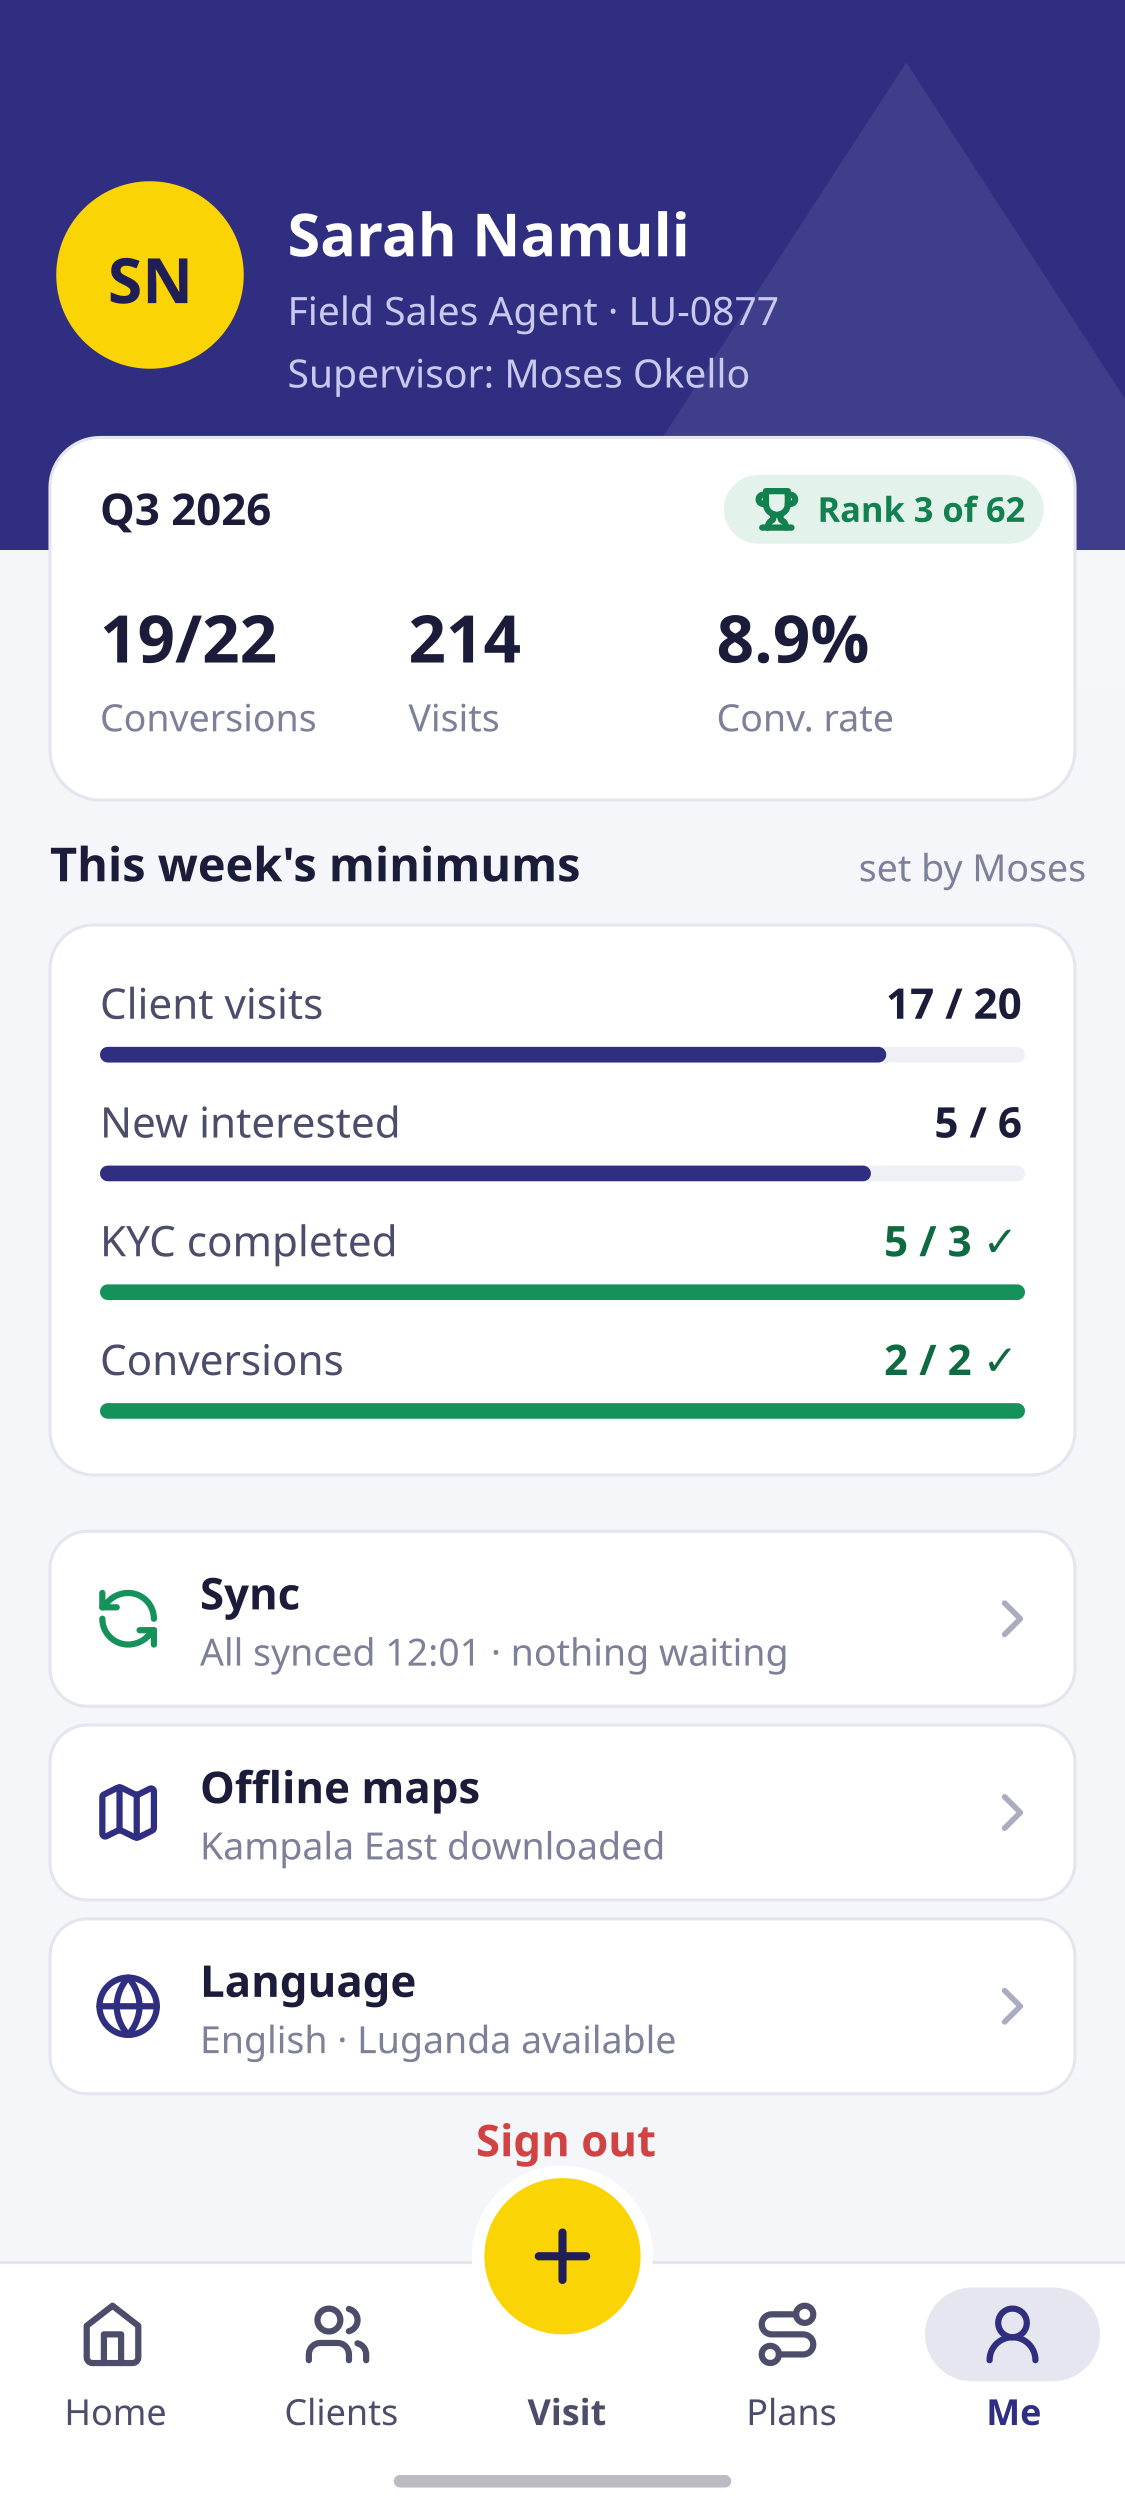
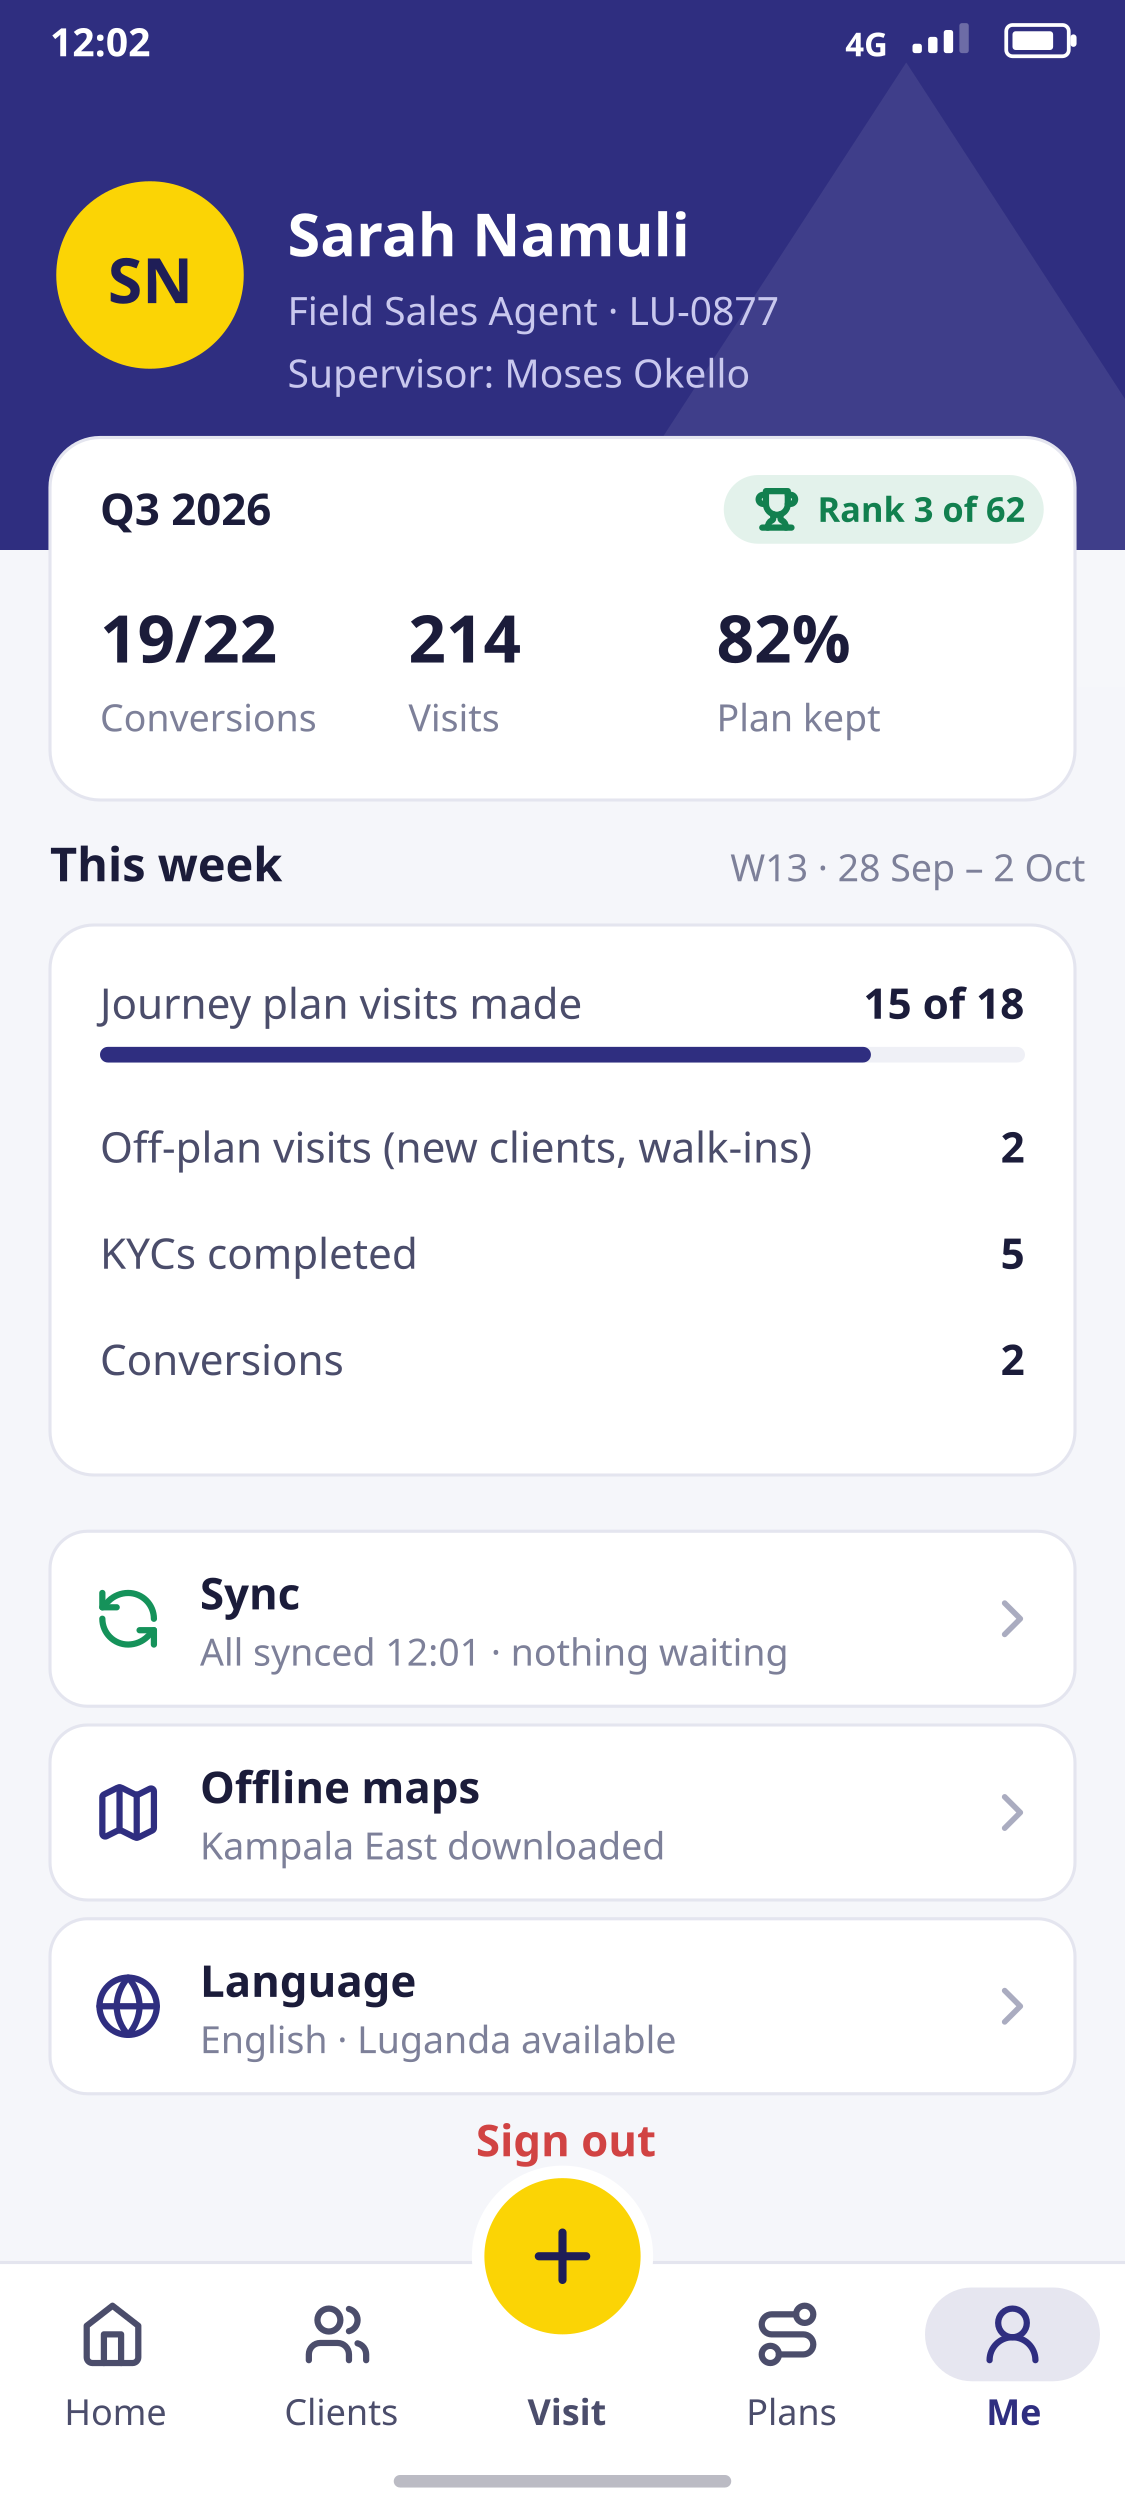
<svg xmlns="http://www.w3.org/2000/svg" width="360" height="800" viewBox="0 0 360 800">
  <rect id="screen-background" x="0.0" y="0.0" width="360.0" height="800.0" fill="#F5F6FA" />
  <g id="status-bar">
    <text id="12-02" x="16.0" y="18.0" font-family="Segoe UI" font-size="12.5" font-weight="600" fill="#FFFFFF">12:02</text>
    <rect id="battery" x="322.0" y="8.0" width="20.0" height="10.0" rx="2" fill="none" stroke="#FFFFFF" stroke-width="1.2" />
    <rect x="324.0" y="10.0" width="13.0" height="6.0" rx="1" fill="#FFFFFF" />
    <rect x="342.5" y="11.0" width="2.0" height="4.0" rx="1" fill="#FFFFFF" />
    <rect id="signal-bar" x="292.0" y="14.0" width="3.0" height="3.0" rx="0.8" fill="#FFFFFF" fill-opacity="1" />
    <rect id="signal-bar-2" x="297.0" y="11.8" width="3.0" height="5.2" rx="0.8" fill="#FFFFFF" fill-opacity="1" />
    <rect id="signal-bar-3" x="302.0" y="9.6" width="3.0" height="7.4" rx="0.8" fill="#FFFFFF" fill-opacity="1" />
    <rect id="signal-bar-4" x="307.0" y="7.4" width="3.0" height="9.6" rx="0.8" fill="#FFFFFF" fill-opacity="0.3" />
    <text id="network" x="270.5" y="18.0" font-family="Segoe UI" font-size="10.5" font-weight="700" fill="#FFFFFF">4G</text>
  </g>
  <g id="header">
    <rect x="0.0" y="0.0" width="360.0" height="176.0" fill="#2F2E80" />
    <g id="facets" opacity="0.08">
      <path d="M290.0 20.0 L420.0 220.0 L160.0 220.0 Z" fill="#FFFFFF" />
    </g>
    <circle cx="48.0" cy="88.0" r="30.0" fill="#FBD405" />
    <text id="SN" x="34.5" y="97.0" font-family="Segoe UI" font-size="20" font-weight="700" fill="#1F1E57">SN</text>
    <text id="Sarah-Namuli" x="92.0" y="82.0" font-family="Segoe UI" font-size="19" font-weight="700" fill="#FFFFFF">Sarah Namuli</text>
    <text id="Field-Sales-Agent-LU-0877" x="92.0" y="104.0" font-family="Segoe UI" font-size="12.5" font-weight="400" fill="#C9C8EE">Field Sales Agent · LU-0877</text>
    <text id="Supervisor-Moses-Okello" x="92.0" y="124.0" font-family="Segoe UI" font-size="12.5" font-weight="400" fill="#C9C8EE">Supervisor: Moses Okello</text>
  </g>
+   <g id="status-bar-2">
+     <text id="12-02-2" x="16.0" y="18.0" font-family="Segoe UI" font-size="12.5" font-weight="600" fill="#FFFFFF">12:02</text>
+     <rect id="battery-2" x="322.0" y="8.0" width="20.0" height="10.0" rx="2" fill="none" stroke="#FFFFFF" stroke-width="1.2" />
+     <rect x="324.0" y="10.0" width="13.0" height="6.0" rx="1" fill="#FFFFFF" />
+     <rect x="342.5" y="11.0" width="2.0" height="4.0" rx="1" fill="#FFFFFF" />
+     <rect id="signal-bar-5" x="292.0" y="14.0" width="3.0" height="3.0" rx="0.8" fill="#FFFFFF" fill-opacity="1" />
+     <rect id="signal-bar-6" x="297.0" y="11.8" width="3.0" height="5.2" rx="0.8" fill="#FFFFFF" fill-opacity="1" />
+     <rect id="signal-bar-7" x="302.0" y="9.6" width="3.0" height="7.4" rx="0.8" fill="#FFFFFF" fill-opacity="1" />
+     <rect id="signal-bar-8" x="307.0" y="7.4" width="3.0" height="9.6" rx="0.8" fill="#FFFFFF" fill-opacity="0.3" />
+     <text id="network-2" x="270.5" y="18.0" font-family="Segoe UI" font-size="10.5" font-weight="700" fill="#FFFFFF">4G</text>
+   </g>
  <g id="quarter">
    <rect x="16.0" y="140.0" width="328.0" height="116.0" rx="16" fill="#FFFFFF" stroke="#E4E5EF" stroke-width="1" />
    <text id="Q3-2026" x="32.0" y="168.0" font-family="Segoe UI" font-size="14" font-weight="700" fill="#1B1C3A">Q3 2026</text>
    <g id="chip-Rank-3-of-62">
      <rect x="231.6" y="152.0" width="102.4" height="22.0" rx="11.0" fill="#E3F2EB" />
      <g id="icon-trophy" transform="translate(241.6 156.0) scale(0.5833)">
        <path d="M6 9H4.5a2.5 2.5 0 0 1 0-5H6" fill="none" stroke="#12804F" stroke-width="3.43" stroke-linecap="round" stroke-linejoin="round" />
        <path d="M18 9h1.5a2.5 2.5 0 0 0 0-5H18" fill="none" stroke="#12804F" stroke-width="3.43" stroke-linecap="round" stroke-linejoin="round" />
        <path d="M4 22h16" fill="none" stroke="#12804F" stroke-width="3.43" stroke-linecap="round" stroke-linejoin="round" />
        <path d="M10 14.66V17c0 .55-.47.98-.97 1.21C7.85 18.75 7 20.24 7 22" fill="none" stroke="#12804F" stroke-width="3.43" stroke-linecap="round" stroke-linejoin="round" />
        <path d="M14 14.66V17c0 .55.47.98.97 1.21C16.15 18.75 17 20.24 17 22" fill="none" stroke="#12804F" stroke-width="3.43" stroke-linecap="round" stroke-linejoin="round" />
        <path d="M18 2H6v7a6 6 0 0 0 12 0V2z" fill="none" stroke="#12804F" stroke-width="3.43" stroke-linecap="round" stroke-linejoin="round" />
      </g>
      <text id="Rank-3-of-62" x="261.6" y="167.0" font-family="Segoe UI" font-size="11" font-weight="600" fill="#12804F">Rank 3 of 62</text>
    </g>
    <text id="19-22" x="32.0" y="212.0" font-family="Segoe UI" font-size="21" font-weight="700" fill="#1B1C3A">19/22</text>
    <text id="Conversions" x="32.0" y="234.0" font-family="Segoe UI" font-size="12" font-weight="400" fill="#7D8099">Conversions</text>
    <text id="214" x="130.7" y="212.0" font-family="Segoe UI" font-size="21" font-weight="700" fill="#1B1C3A">214</text>
    <text id="Visits" x="130.7" y="234.0" font-family="Segoe UI" font-size="12" font-weight="400" fill="#7D8099">Visits</text>
-     <text id="8-9" x="229.3" y="212.0" font-family="Segoe UI" font-size="21" font-weight="700" fill="#1B1C3A">8.9%</text>
-     <text id="Conv-rate" x="229.3" y="234.0" font-family="Segoe UI" font-size="12" font-weight="400" fill="#7D8099">Conv. rate</text>
+     <text id="82" x="229.3" y="212.0" font-family="Segoe UI" font-size="21" font-weight="700" fill="#1B1C3A">82%</text>
+     <text id="Plan-kept" x="229.3" y="234.0" font-family="Segoe UI" font-size="12" font-weight="400" fill="#7D8099">Plan kept</text>
  </g>
-   <text id="This-week-s-minimums" x="16.0" y="282.0" font-family="Segoe UI" font-size="15" font-weight="700" fill="#1B1C3A">This week's minimums</text>
-   <text id="set-by-Moses" x="274.8" y="282.0" font-family="Segoe UI" font-size="12" font-weight="400" fill="#7D8099">set by Moses</text>
+   <text id="This-week" x="16.0" y="282.0" font-family="Segoe UI" font-size="15" font-weight="700" fill="#1B1C3A">This week</text>
+   <text id="W13-28-Sep-2-Oct" x="233.7" y="282.0" font-family="Segoe UI" font-size="12" font-weight="400" fill="#7D8099">W13 · 28 Sep – 2 Oct</text>
  <rect x="16.0" y="296.0" width="328.0" height="176.0" rx="14" fill="#FFFFFF" stroke="#E4E5EF" stroke-width="1" />
-   <text id="Client-visits" x="32.0" y="326.0" font-family="Segoe UI" font-size="13.5" font-weight="400" fill="#4B4D6B">Client visits</text>
-   <text id="17-20" x="283.5" y="326.0" font-family="Segoe UI" font-size="13.5" font-weight="700" fill="#1B1C3A">17 / 20</text>
+   <text id="Journey-plan-visits-made" x="32.0" y="326.0" font-family="Segoe UI" font-size="13.5" font-weight="400" fill="#4B4D6B">Journey plan visits made</text>
+   <text id="15-of-18" x="276.3" y="326.0" font-family="Segoe UI" font-size="13.5" font-weight="700" fill="#1B1C3A">15 of 18</text>
  <g id="progress">
    <rect x="32.0" y="335.0" width="296.0" height="5.0" rx="2.5" fill="#EFF0F6" />
-     <rect x="32.0" y="335.0" width="251.6" height="5.0" rx="2.5" fill="#2F2E80" />
+     <rect x="32.0" y="335.0" width="246.7" height="5.0" rx="2.5" fill="#2F2E80" />
  </g>
-   <text id="New-interested" x="32.0" y="364.0" font-family="Segoe UI" font-size="13.5" font-weight="400" fill="#4B4D6B">New interested</text>
-   <text id="5-6" x="299.0" y="364.0" font-family="Segoe UI" font-size="13.5" font-weight="700" fill="#1B1C3A">5 / 6</text>
-   <g id="progress-2">
-     <rect x="32.0" y="373.0" width="296.0" height="5.0" rx="2.5" fill="#EFF0F6" />
-     <rect x="32.0" y="373.0" width="246.7" height="5.0" rx="2.5" fill="#2F2E80" />
-   </g>
-   <text id="KYC-completed" x="32.0" y="402.0" font-family="Segoe UI" font-size="13.5" font-weight="400" fill="#4B4D6B">KYC completed</text>
-   <text id="5-3" x="282.9" y="402.0" font-family="Segoe UI" font-size="13.5" font-weight="700" fill="#0E6B41">5 / 3  ✓</text>
-   <g id="progress-3">
-     <rect x="32.0" y="411.0" width="296.0" height="5.0" rx="2.5" fill="#EFF0F6" />
-     <rect x="32.0" y="411.0" width="296.0" height="5.0" rx="2.5" fill="#15925A" />
-   </g>
+   <text id="Off-plan-visits-new-clients" x="32.0" y="372.0" font-family="Segoe UI" font-size="13.5" font-weight="400" fill="#4B4D6B">Off-plan visits (new clients, walk-ins)</text>
+   <text id="2" x="320.2" y="372.0" font-family="Segoe UI" font-size="13.5" font-weight="700" fill="#1B1C3A">2</text>
+   <text id="KYCs-completed" x="32.0" y="406.0" font-family="Segoe UI" font-size="13.5" font-weight="400" fill="#4B4D6B">KYCs completed</text>
+   <text id="5" x="320.2" y="406.0" font-family="Segoe UI" font-size="13.5" font-weight="700" fill="#1B1C3A">5</text>
  <text id="Conversions-2" x="32.0" y="440.0" font-family="Segoe UI" font-size="13.5" font-weight="400" fill="#4B4D6B">Conversions</text>
-   <text id="2-2" x="282.9" y="440.0" font-family="Segoe UI" font-size="13.5" font-weight="700" fill="#0E6B41">2 / 2  ✓</text>
-   <g id="progress-4">
-     <rect x="32.0" y="449.0" width="296.0" height="5.0" rx="2.5" fill="#EFF0F6" />
-     <rect x="32.0" y="449.0" width="296.0" height="5.0" rx="2.5" fill="#15925A" />
-   </g>
+   <text id="2-2" x="320.2" y="440.0" font-family="Segoe UI" font-size="13.5" font-weight="700" fill="#1B1C3A">2</text>
  <g id="row-Sync">
    <rect x="16.0" y="490.0" width="328.0" height="56.0" rx="12" fill="#FFFFFF" stroke="#E4E5EF" stroke-width="1" />
    <g id="icon-refresh" transform="translate(30.0 507.0) scale(0.9167)">
      <path d="M21 12a9 9 0 0 0-9-9 9.75 9.75 0 0 0-6.74 2.74L3 8" fill="none" stroke="#15925A" stroke-width="2.18" stroke-linecap="round" stroke-linejoin="round" />
      <path d="M3 3v5h5" fill="none" stroke="#15925A" stroke-width="2.18" stroke-linecap="round" stroke-linejoin="round" />
      <path d="M3 12a9 9 0 0 0 9 9 9.75 9.75 0 0 0 6.74-2.74L21 16" fill="none" stroke="#15925A" stroke-width="2.18" stroke-linecap="round" stroke-linejoin="round" />
      <path d="M16 16h5v5" fill="none" stroke="#15925A" stroke-width="2.18" stroke-linecap="round" stroke-linejoin="round" />
    </g>
    <text id="Sync" x="64.0" y="515.0" font-family="Segoe UI" font-size="14" font-weight="600" fill="#1B1C3A">Sync</text>
    <text id="All-synced-12-01-nothing-w" x="64.0" y="533.0" font-family="Segoe UI" font-size="12" font-weight="400" fill="#7D8099">All synced 12:01 · nothing waiting</text>
    <g id="icon-chevright" transform="translate(314.0 508.0) scale(0.8333)">
      <path d="M9 18l6-6-6-6" fill="none" stroke="#AAACC0" stroke-width="2.16" stroke-linecap="round" stroke-linejoin="round" />
    </g>
  </g>
  <g id="row-Offline-maps">
    <rect x="16.0" y="552.0" width="328.0" height="56.0" rx="12" fill="#FFFFFF" stroke="#E4E5EF" stroke-width="1" />
    <g id="icon-map" transform="translate(30.0 569.0) scale(0.9167)">
      <path d="M14.1 5.55a2 2 0 0 0 1.8 0l3.65-1.83A1 1 0 0 1 21 4.62v12.76a1 1 0 0 1-.55.9l-4.55 2.27a2 2 0 0 1-1.8 0l-4.2-2.1a2 2 0 0 0-1.8 0l-3.65 1.83A1 1 0 0 1 3 19.38V6.62a1 1 0 0 1 .55-.9l4.55-2.27a2 2 0 0 1 1.8 0z" fill="none" stroke="#2F2E80" stroke-width="2.18" stroke-linecap="round" stroke-linejoin="round" />
      <path d="M15 5.76v15" fill="none" stroke="#2F2E80" stroke-width="2.18" stroke-linecap="round" stroke-linejoin="round" />
      <path d="M9 3.24v15" fill="none" stroke="#2F2E80" stroke-width="2.18" stroke-linecap="round" stroke-linejoin="round" />
    </g>
    <text id="Offline-maps" x="64.0" y="577.0" font-family="Segoe UI" font-size="14" font-weight="600" fill="#1B1C3A">Offline maps</text>
    <text id="Kampala-East-downloaded" x="64.0" y="595.0" font-family="Segoe UI" font-size="12" font-weight="400" fill="#7D8099">Kampala East downloaded</text>
    <g id="icon-chevright-2" transform="translate(314.0 570.0) scale(0.8333)">
      <path d="M9 18l6-6-6-6" fill="none" stroke="#AAACC0" stroke-width="2.16" stroke-linecap="round" stroke-linejoin="round" />
    </g>
  </g>
  <g id="row-Language">
    <rect x="16.0" y="614.0" width="328.0" height="56.0" rx="12" fill="#FFFFFF" stroke="#E4E5EF" stroke-width="1" />
    <g id="icon-globe" transform="translate(30.0 631.0) scale(0.9167)">
      <path d="M12 2a10 10 0 1 0 0 20 10 10 0 1 0 0-20z" fill="none" stroke="#2F2E80" stroke-width="2.18" stroke-linecap="round" stroke-linejoin="round" />
      <path d="M2 12h20" fill="none" stroke="#2F2E80" stroke-width="2.18" stroke-linecap="round" stroke-linejoin="round" />
      <path d="M12 2a15.3 15.3 0 0 1 4 10 15.3 15.3 0 0 1-4 10 15.3 15.3 0 0 1-4-10 15.3 15.3 0 0 1 4-10z" fill="none" stroke="#2F2E80" stroke-width="2.18" stroke-linecap="round" stroke-linejoin="round" />
    </g>
    <text id="Language" x="64.0" y="639.0" font-family="Segoe UI" font-size="14" font-weight="600" fill="#1B1C3A">Language</text>
    <text id="English-Luganda-available" x="64.0" y="657.0" font-family="Segoe UI" font-size="12" font-weight="400" fill="#7D8099">English · Luganda available</text>
    <g id="icon-chevright-3" transform="translate(314.0 632.0) scale(0.8333)">
      <path d="M9 18l6-6-6-6" fill="none" stroke="#AAACC0" stroke-width="2.16" stroke-linecap="round" stroke-linejoin="round" />
    </g>
  </g>
  <g id="sign-out">
    <text id="Sign-out" x="152.3" y="690.0" font-family="Segoe UI" font-size="14" font-weight="700" fill="#D14343">Sign out</text>
  </g>
  <g id="bottom-navigation">
    <rect id="nav-bg" x="0.0" y="724.0" width="360.0" height="76.0" fill="#FFFFFF" />
    <line x1="0.0" y1="724.0" x2="360.0" y2="724.0" stroke="#E4E5EF" stroke-width="1" />
    <g id="tab-Home">
      <g id="icon-home" transform="translate(25.0 736.0) scale(0.9167)">
        <path d="M3 9l9-7 9 7v11a2 2 0 0 1-2 2H5a2 2 0 0 1-2-2z" fill="none" stroke="#4B4D6B" stroke-width="2.18" stroke-linecap="round" stroke-linejoin="round" />
        <path d="M9 22V12h6v10" fill="none" stroke="#4B4D6B" stroke-width="2.18" stroke-linecap="round" stroke-linejoin="round" />
      </g>
      <text id="Home" x="20.6" y="776.0" font-family="Segoe UI" font-size="11.5" font-weight="400" fill="#4B4D6B">Home</text>
    </g>
    <g id="tab-Clients">
      <g id="icon-users" transform="translate(97.0 736.0) scale(0.9167)">
        <path d="M16 21v-2a4 4 0 0 0-4-4H6a4 4 0 0 0-4 4v2" fill="none" stroke="#4B4D6B" stroke-width="2.18" stroke-linecap="round" stroke-linejoin="round" />
        <path d="M9 3a4 4 0 1 0 0 8 4 4 0 1 0 0-8z" fill="none" stroke="#4B4D6B" stroke-width="2.18" stroke-linecap="round" stroke-linejoin="round" />
        <path d="M22 21v-2a4 4 0 0 0-3-3.87" fill="none" stroke="#4B4D6B" stroke-width="2.18" stroke-linecap="round" stroke-linejoin="round" />
        <path d="M16 3.13a4 4 0 0 1 0 7.75" fill="none" stroke="#4B4D6B" stroke-width="2.18" stroke-linecap="round" stroke-linejoin="round" />
      </g>
      <text id="Clients" x="91.0" y="776.0" font-family="Segoe UI" font-size="11.5" font-weight="400" fill="#4B4D6B">Clients</text>
    </g>
    <g id="tab-Visit">
      <circle id="visit-button" cx="180.0" cy="722.0" r="27.0" fill="#FBD405" stroke="#FFFFFF" stroke-width="4" />
      <g id="icon-plus" transform="translate(167.0 709.0) scale(1.0833)">
        <path d="M12 5v14" fill="none" stroke="#1F1E57" stroke-width="2.40" stroke-linecap="round" stroke-linejoin="round" />
        <path d="M5 12h14" fill="none" stroke="#1F1E57" stroke-width="2.40" stroke-linecap="round" stroke-linejoin="round" />
      </g>
      <text id="Visit" x="168.8" y="776.0" font-family="Segoe UI" font-size="11.5" font-weight="600" fill="#4B4D6B">Visit</text>
    </g>
    <g id="tab-Plans">
      <g id="icon-route" transform="translate(241.0 736.0) scale(0.9167)">
        <path d="M6 16a3 3 0 1 0 0 6 3 3 0 1 0 0-6z" fill="none" stroke="#4B4D6B" stroke-width="2.18" stroke-linecap="round" stroke-linejoin="round" />
        <path d="M9 19h8.5a3.5 3.5 0 0 0 0-7h-11a3.5 3.5 0 0 1 0-7H15" fill="none" stroke="#4B4D6B" stroke-width="2.18" stroke-linecap="round" stroke-linejoin="round" />
        <path d="M18 2a3 3 0 1 0 0 6 3 3 0 1 0 0-6z" fill="none" stroke="#4B4D6B" stroke-width="2.18" stroke-linecap="round" stroke-linejoin="round" />
      </g>
      <text id="Plans" x="238.8" y="776.0" font-family="Segoe UI" font-size="11.5" font-weight="400" fill="#4B4D6B">Plans</text>
    </g>
    <g id="tab-Me">
      <rect id="indicator" x="296.0" y="732.0" width="56.0" height="30.0" rx="15" fill="#E6E6F0" />
      <g id="icon-user" transform="translate(313.0 736.0) scale(0.9167)">
        <path d="M12 3a5 5 0 1 0 0 10 5 5 0 1 0 0-10z" fill="none" stroke="#2F2E80" stroke-width="2.18" stroke-linecap="round" stroke-linejoin="round" />
        <path d="M20 21a8 8 0 0 0-16 0" fill="none" stroke="#2F2E80" stroke-width="2.18" stroke-linecap="round" stroke-linejoin="round" />
      </g>
      <text id="Me" x="315.6" y="776.0" font-family="Segoe UI" font-size="11.5" font-weight="600" fill="#2F2E80">Me</text>
    </g>
    <rect id="gesture-bar" x="126.0" y="792.0" width="108.0" height="4.0" rx="2" fill="#1B1C3A" fill-opacity="0.3" />
  </g>
</svg>
